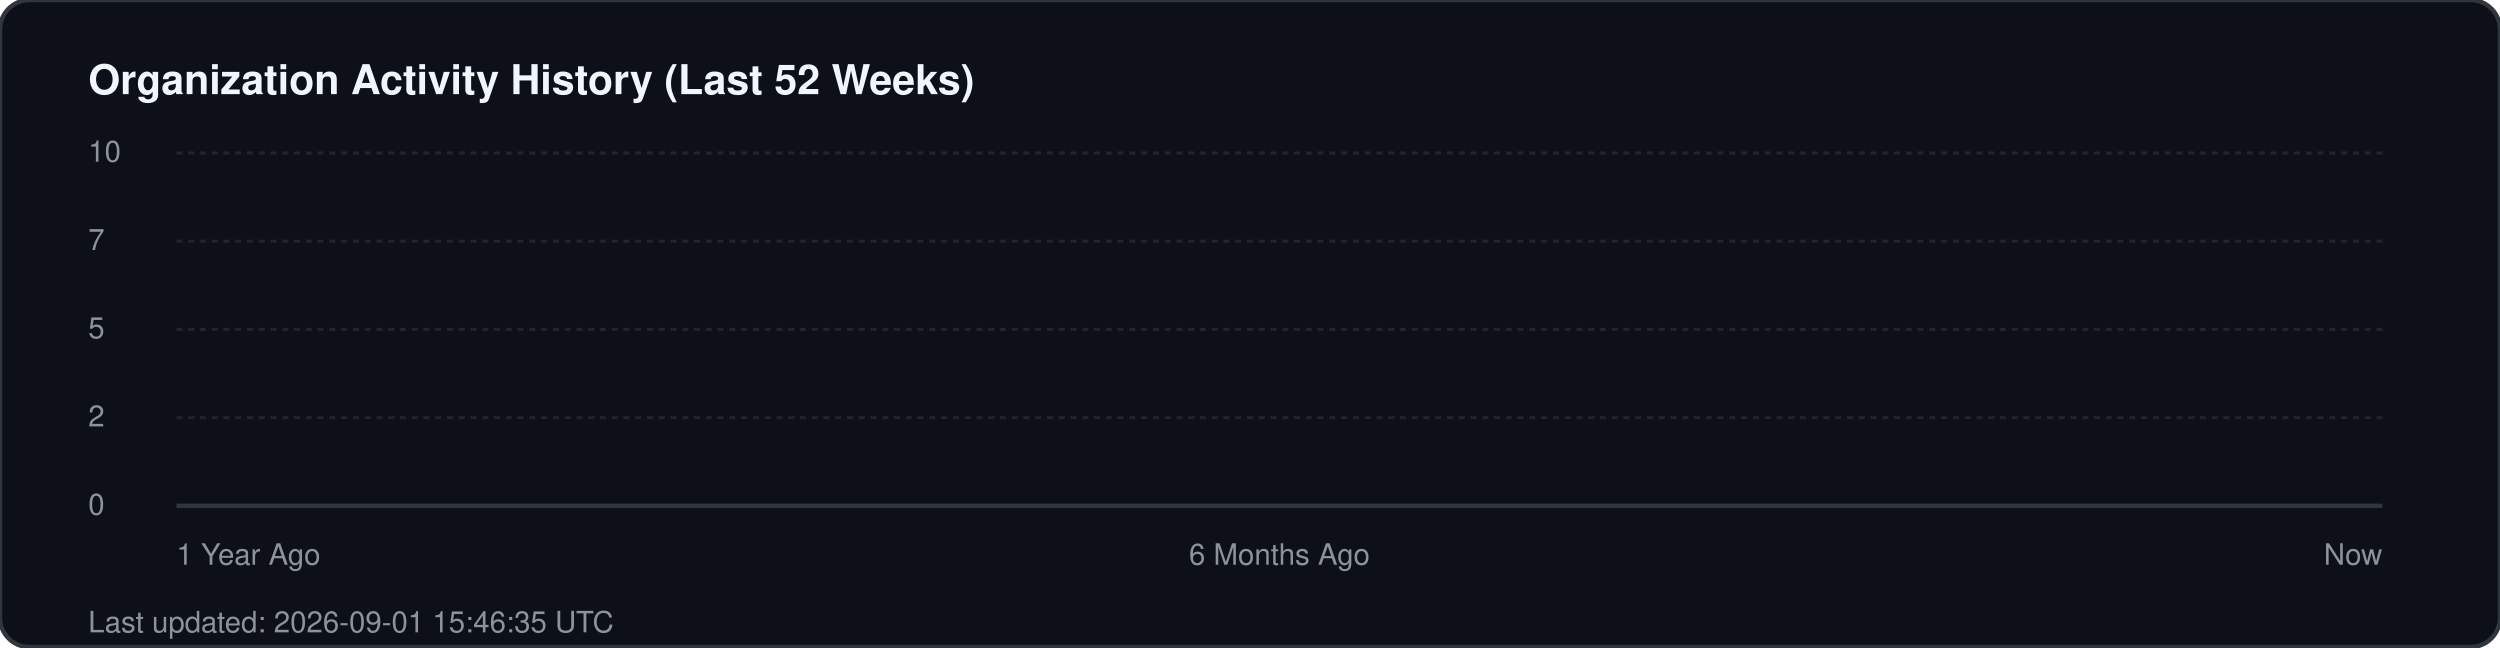
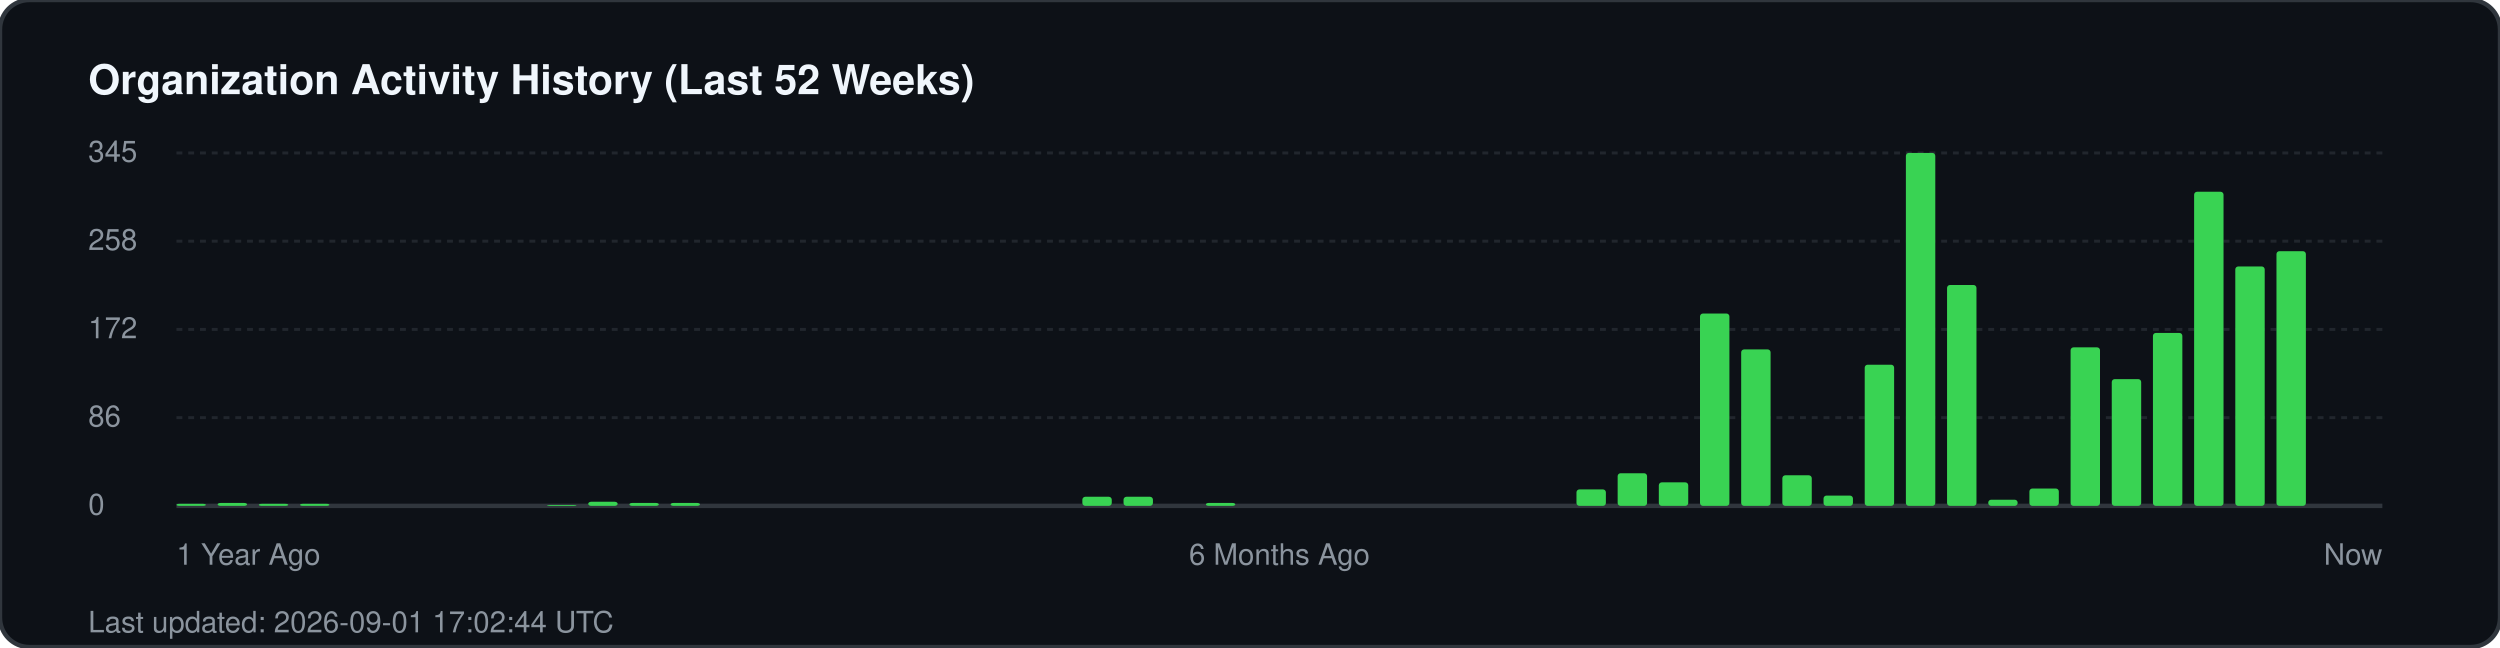
<svg xmlns="http://www.w3.org/2000/svg" width="850" height="220" viewBox="0 0 850 220" fill="none">
  <rect width="850" height="220" rx="10" fill="#0d1117" stroke="#30363d" stroke-width="1.5" />
  <text x="30" y="32" fill="#f0f6fc" font-family="-apple-system, BlinkMacSystemFont, 'Segoe UI', Helvetica, Arial, sans-serif" font-size="14" font-weight="700">Organization Activity History (Last 52 Weeks)</text>
  <g fill="#8b949e" font-family="-apple-system, BlinkMacSystemFont, 'Segoe UI', Helvetica, Arial, sans-serif" font-size="10">
-     <text x="30" y="55">10</text>
+     <text x="30" y="55">345</text>
    <line x1="60" y1="52" x2="810" y2="52" stroke="#21262d" stroke-width="1" stroke-dasharray="2 2" />
-     <text x="30" y="85">7</text>
+     <text x="30" y="85">258</text>
    <line x1="60" y1="82" x2="810" y2="82" stroke="#21262d" stroke-width="1" stroke-dasharray="2 2" />
-     <text x="30" y="115">5</text>
+     <text x="30" y="115">172</text>
    <line x1="60" y1="112" x2="810" y2="112" stroke="#21262d" stroke-width="1" stroke-dasharray="2 2" />
-     <text x="30" y="145">2</text>
+     <text x="30" y="145">86</text>
    <line x1="60" y1="142" x2="810" y2="142" stroke="#21262d" stroke-width="1" stroke-dasharray="2 2" />
    <text x="30" y="175">0</text>
    <line x1="60" y1="172" x2="810" y2="172" stroke="#30363d" stroke-width="1.5" />
  </g>
  <g transform="translate(60, 0)">
+     <rect x="0.0" y="171.3" width="10" height="0.7" fill="#39d353" rx="1" />
+     <rect x="14.0" y="171.0" width="10" height="1.0" fill="#39d353" rx="1" />
+     <rect x="28.0" y="171.3" width="10" height="0.7" fill="#39d353" rx="1" />
+     <rect x="42.0" y="171.3" width="10" height="0.7" fill="#39d353" rx="1" />
+     <rect x="126.0" y="171.7" width="10" height="0.3" fill="#39d353" rx="1" />
+     <rect x="140.0" y="170.6" width="10" height="1.4" fill="#39d353" rx="1" />
+     <rect x="154.0" y="171.0" width="10" height="1.0" fill="#39d353" rx="1" />
+     <rect x="168.0" y="171.0" width="10" height="1.0" fill="#39d353" rx="1" />
+     <rect x="308.0" y="168.9" width="10" height="3.1" fill="#39d353" rx="1" />
+     <rect x="322.0" y="168.9" width="10" height="3.1" fill="#39d353" rx="1" />
+     <rect x="350.0" y="171.0" width="10" height="1.0" fill="#39d353" rx="1" />
+     <rect x="476.0" y="166.4" width="10" height="5.6" fill="#39d353" rx="1" />
+     <rect x="490.0" y="160.9" width="10" height="11.1" fill="#39d353" rx="1" />
+     <rect x="504.0" y="164.0" width="10" height="8.0" fill="#39d353" rx="1" />
+     <rect x="518.0" y="106.6" width="10" height="65.4" fill="#39d353" rx="1" />
+     <rect x="532.0" y="118.8" width="10" height="53.2" fill="#39d353" rx="1" />
+     <rect x="546.0" y="161.6" width="10" height="10.4" fill="#39d353" rx="1" />
+     <rect x="560.0" y="168.5" width="10" height="3.5" fill="#39d353" rx="1" />
+     <rect x="574.0" y="124.0" width="10" height="48.0" fill="#39d353" rx="1" />
+     <rect x="588.0" y="52.0" width="10" height="120.0" fill="#39d353" rx="1" />
+     <rect x="602.0" y="96.9" width="10" height="75.1" fill="#39d353" rx="1" />
+     <rect x="616.0" y="169.9" width="10" height="2.1" fill="#39d353" rx="1" />
+     <rect x="630.0" y="166.1" width="10" height="5.9" fill="#39d353" rx="1" />
+     <rect x="644.0" y="118.1" width="10" height="53.9" fill="#39d353" rx="1" />
+     <rect x="658.0" y="128.9" width="10" height="43.1" fill="#39d353" rx="1" />
+     <rect x="672.0" y="113.2" width="10" height="58.8" fill="#39d353" rx="1" />
+     <rect x="686.0" y="65.2" width="10" height="106.8" fill="#39d353" rx="1" />
+     <rect x="700.0" y="90.6" width="10" height="81.4" fill="#39d353" rx="1" />
+     <rect x="714.0" y="85.4" width="10" height="86.6" fill="#39d353" rx="1" />
  </g>
  <g transform="translate(60, 192)" fill="#8b949e" font-family="-apple-system, BlinkMacSystemFont, 'Segoe UI', Helvetica, Arial, sans-serif" font-size="10">
    <text x="0">1 Year Ago</text>
    <text x="375" text-anchor="middle">6 Months Ago</text>
    <text x="750" text-anchor="end">Now</text>
  </g>
-   <text x="30" y="215" fill="#8b949e" font-family="-apple-system, BlinkMacSystemFont, 'Segoe UI', Helvetica, Arial, sans-serif" font-size="10">Last updated: 2026-09-01 15:46:35 UTC</text>
+   <text x="30" y="215" fill="#8b949e" font-family="-apple-system, BlinkMacSystemFont, 'Segoe UI', Helvetica, Arial, sans-serif" font-size="10">Last updated: 2026-09-01 17:02:44 UTC</text>
</svg>
